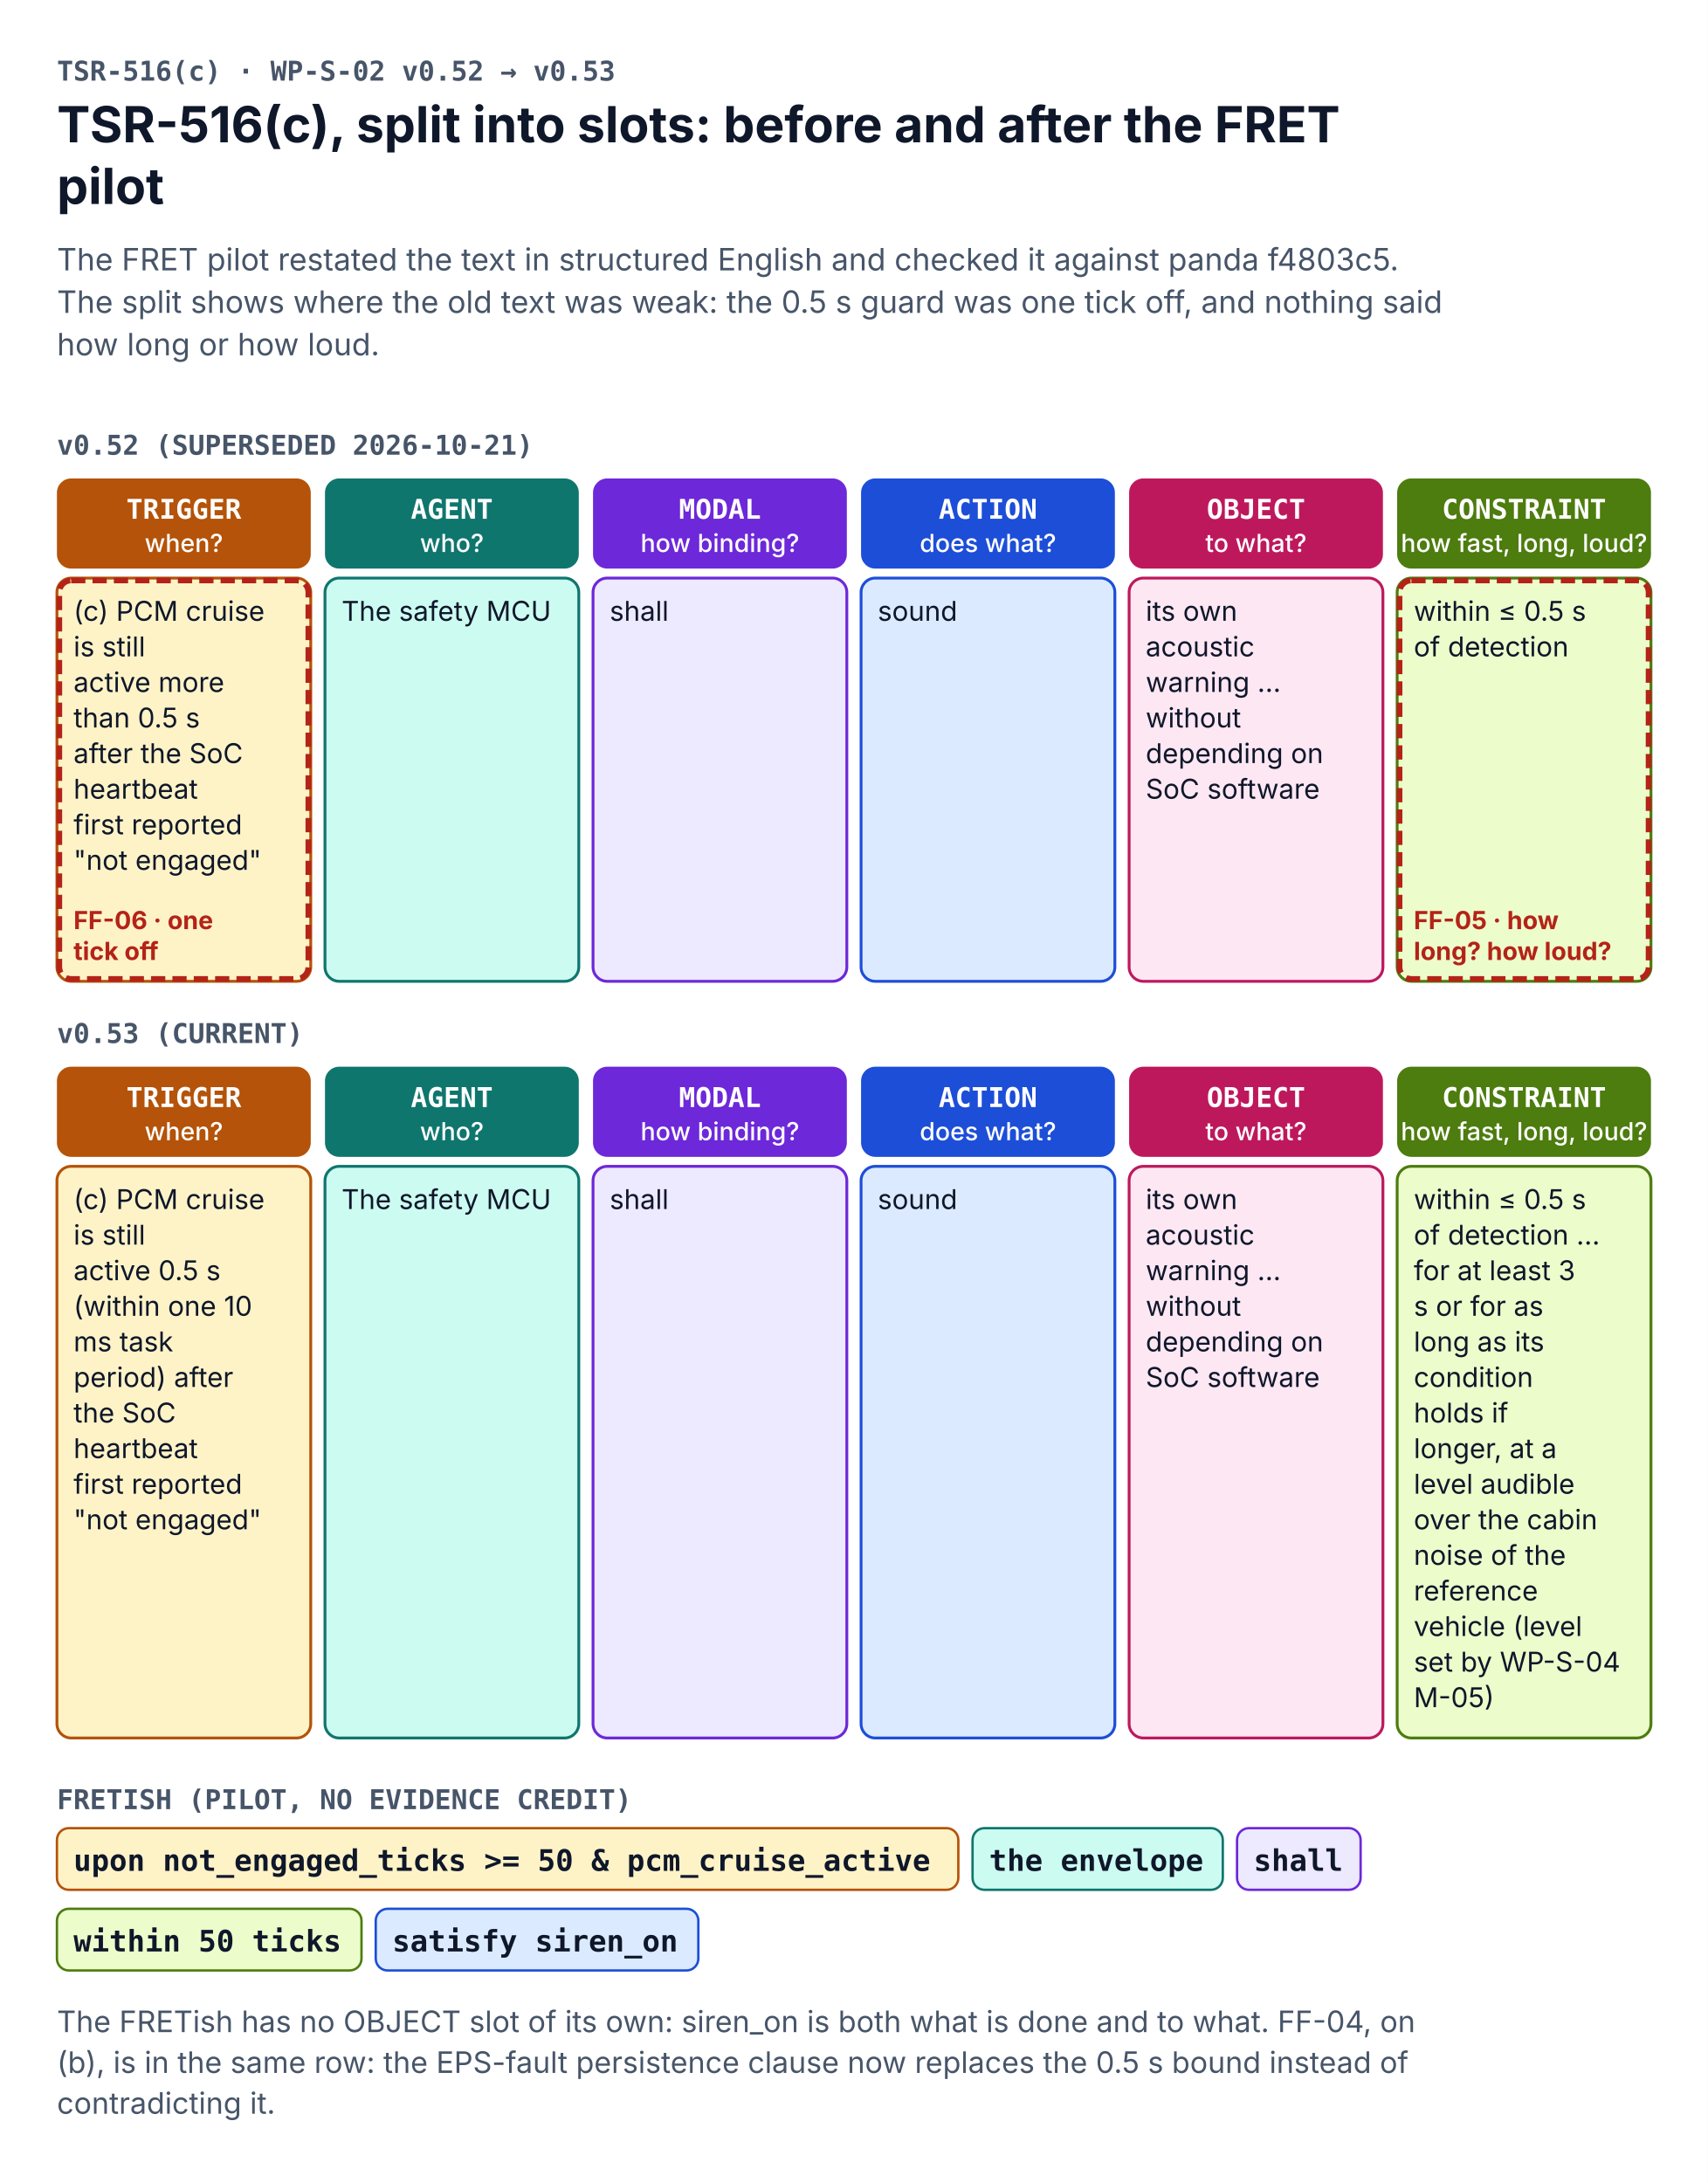
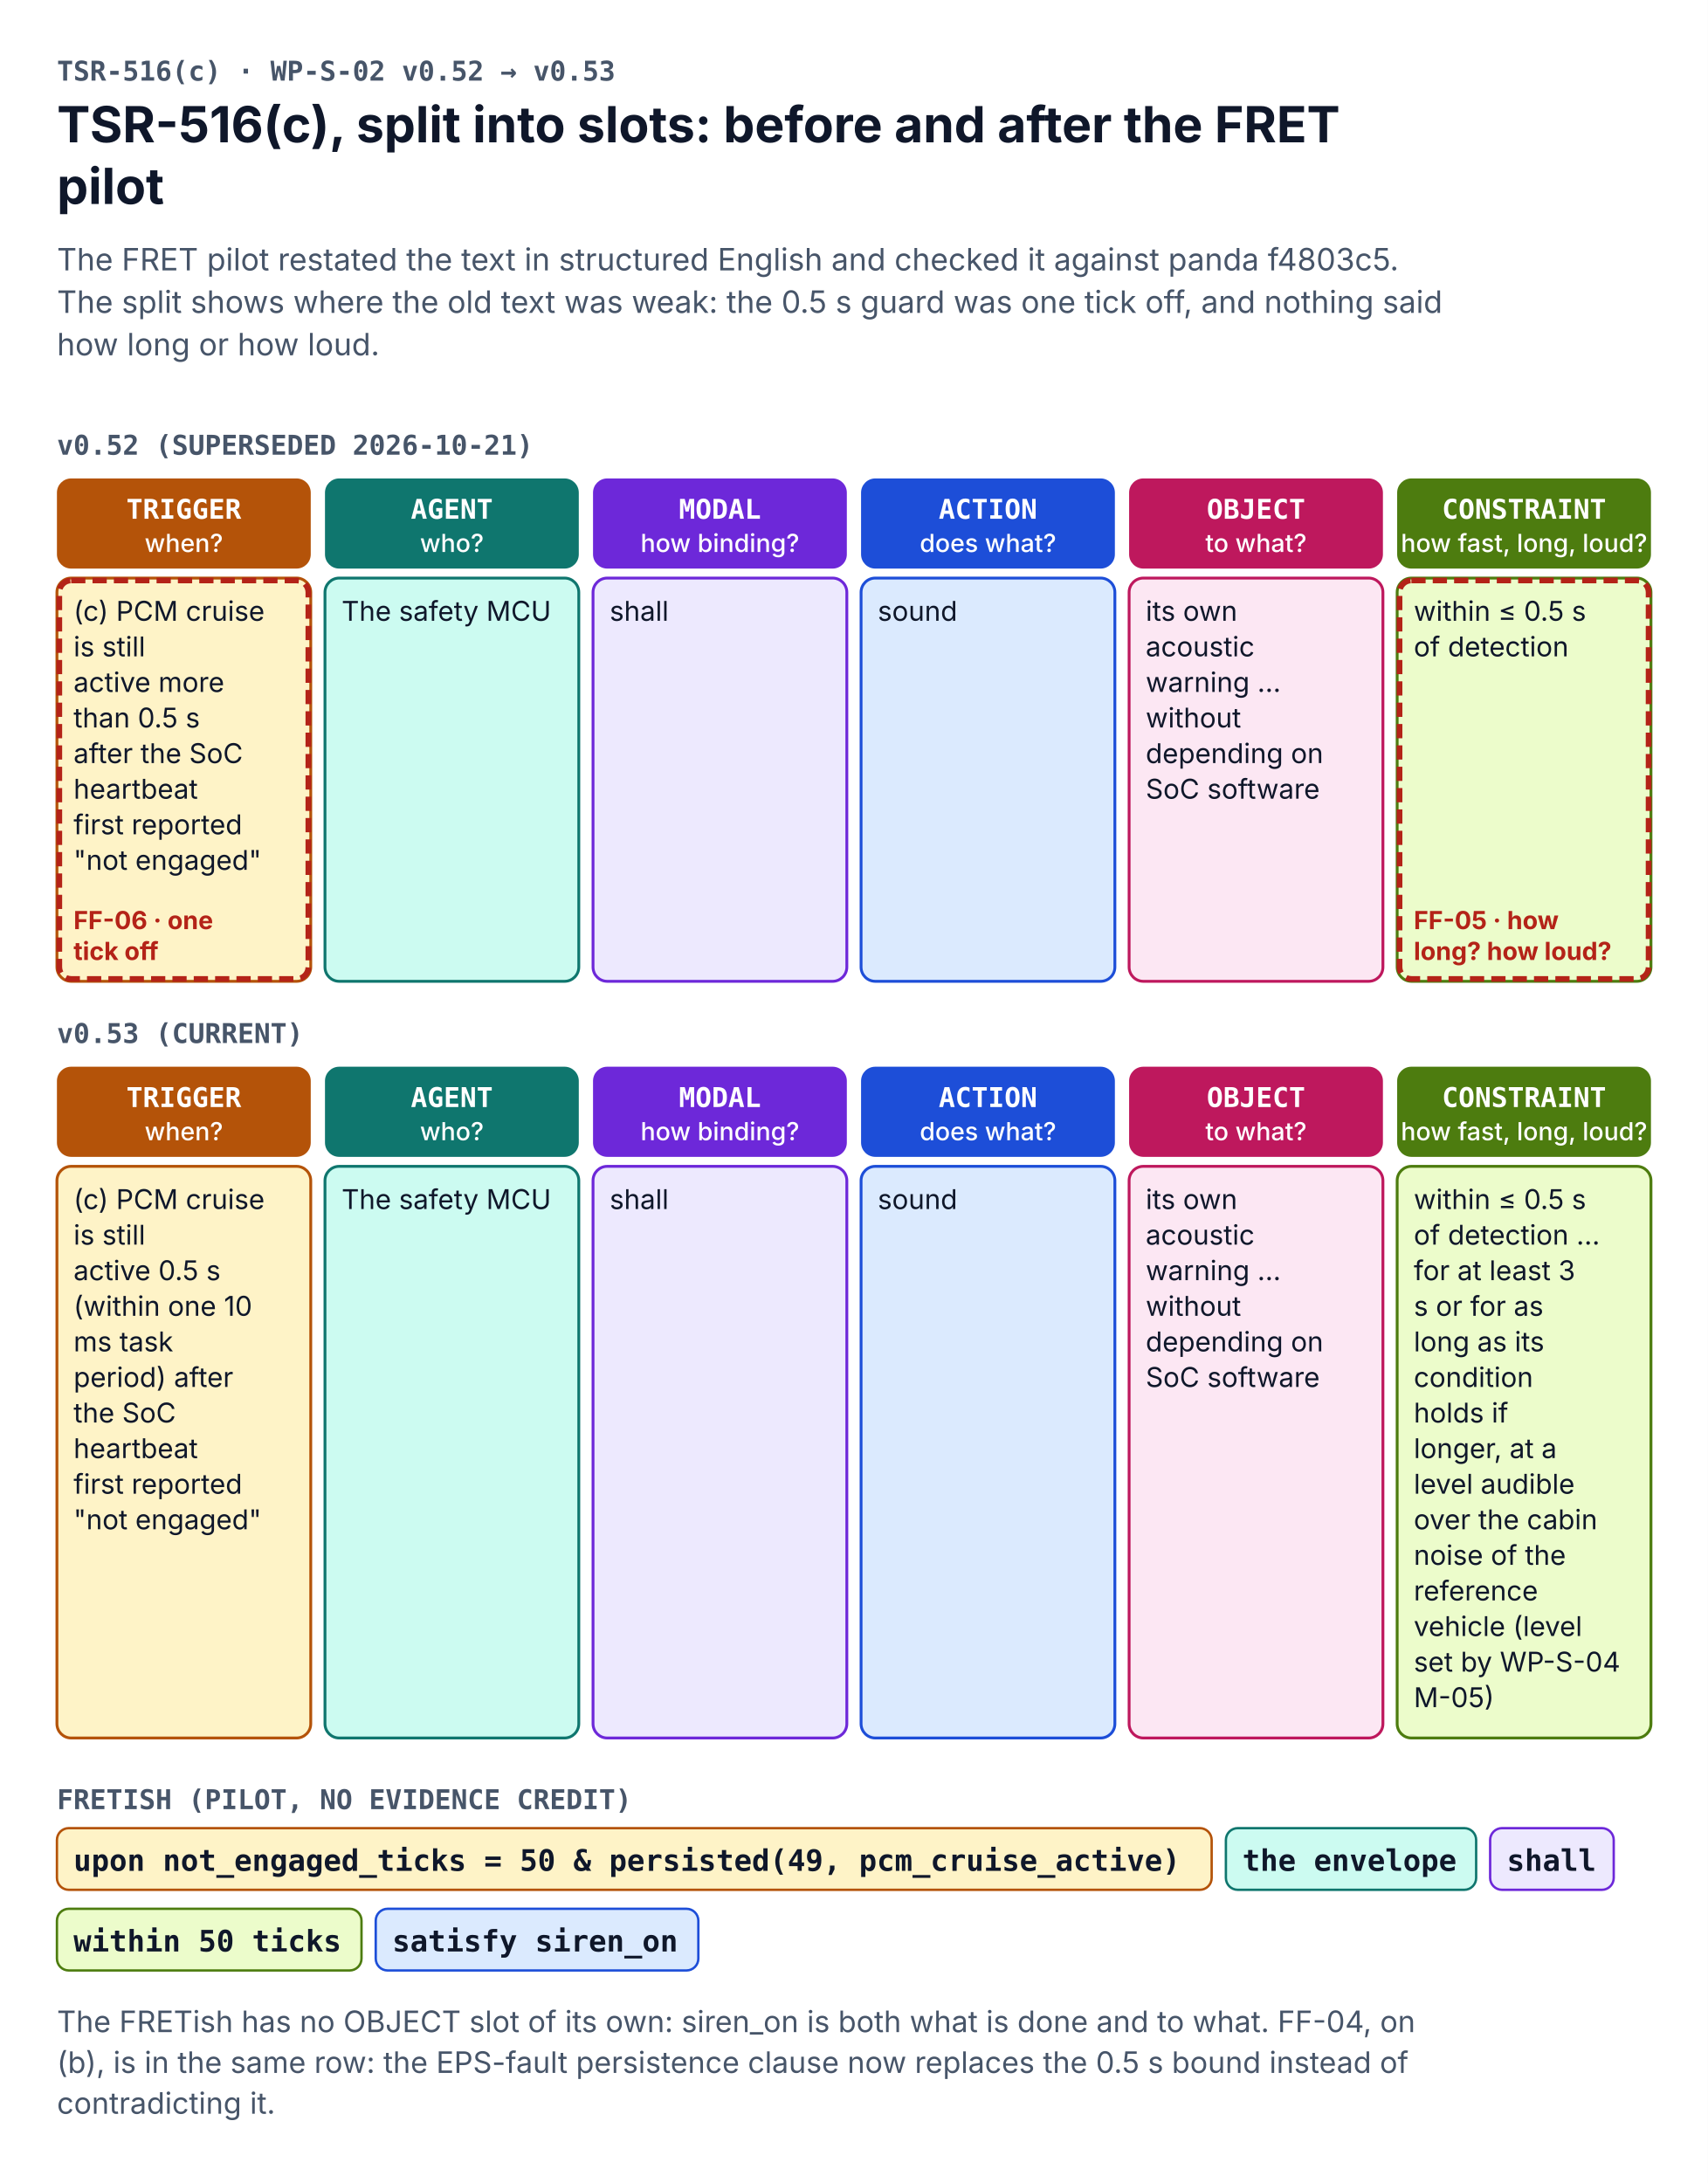
<svg xmlns="http://www.w3.org/2000/svg" width="720" height="920.3" viewBox="0 0 720 920.3" font-family="Inter, 'Segoe UI', Helvetica, Arial, sans-serif" role="img" aria-labelledby="t d">
  <rect width="720" height="920.3" fill="#FFFFFF" />
  <text x="24" y="34" font-size="11.5" font-weight="700" fill="#475569" font-family="'JetBrains Mono', 'SFMono-Regular', Menlo, Consolas, monospace">TSR-516(c) · WP-S-02 v0.52 → v0.53</text>
  <text x="24" y="60" font-size="21" font-weight="700" fill="#0F172A">TSR-516(c), split into slots: before and after the FRET</text>
  <text x="24" y="86" font-size="21" font-weight="700" fill="#0F172A">pilot</text>
  <text x="24" y="114" font-size="13" font-weight="400" fill="#475569">The FRET pilot restated the text in structured English and checked it against panda f4803c5.</text>
  <text x="24" y="131.9" font-size="13" font-weight="400" fill="#475569">The split shows where the old text was weak: the 0.5 s guard was one tick off, and nothing said</text>
  <text x="24" y="149.8" font-size="13" font-weight="400" fill="#475569">how long or how loud.</text>
  <text x="24" y="191.7" font-size="11.5" font-weight="700" fill="#475569" font-family="'JetBrains Mono', 'SFMono-Regular', Menlo, Consolas, monospace">v0.52 (SUPERSEDED 2026-10-21)</text>
  <g>
    <rect x="24.0" y="201.7" width="107.0" height="38" rx="6" fill="#B45309" />
    <text x="77.5" y="218.7" font-size="11.5" font-weight="700" fill="#FFFFFF" text-anchor="middle" font-family="'JetBrains Mono', 'SFMono-Regular', Menlo, Consolas, monospace">TRIGGER</text>
    <text x="77.5" y="232.7" font-size="10.5" font-weight="500" fill="#FFFFFF" text-anchor="middle">when?</text>
    <rect x="24.0" y="243.7" width="107.0" height="170.0" rx="6" fill="#FEF3C7" stroke="#B45309" stroke-width="1.2" />
    <text x="31" y="261.7" font-size="11.5" font-weight="400" fill="#0F172A">(c) PCM cruise</text>
    <text x="31" y="276.7" font-size="11.5" font-weight="400" fill="#0F172A">is still</text>
    <text x="31" y="291.7" font-size="11.5" font-weight="400" fill="#0F172A">active more</text>
    <text x="31" y="306.7" font-size="11.5" font-weight="400" fill="#0F172A">than 0.5 s</text>
    <text x="31" y="321.7" font-size="11.5" font-weight="400" fill="#0F172A">after the SoC</text>
    <text x="31" y="336.7" font-size="11.5" font-weight="400" fill="#0F172A">heartbeat</text>
    <text x="31" y="351.7" font-size="11.5" font-weight="400" fill="#0F172A">first reported</text>
    <text x="31" y="366.7" font-size="11.5" font-weight="400" fill="#0F172A">"not engaged"</text>
  </g>
  <rect x="25.0" y="244.7" width="105.0" height="168.0" rx="5" fill="none" stroke="#B42318" stroke-width="2.4" stroke-dasharray="6 3" />
  <text x="31" y="404.7" font-size="10.5" font-weight="700" fill="#B42318">tick off</text>
  <text x="31" y="391.7" font-size="10.5" font-weight="700" fill="#B42318">FF-06 · one</text>
  <g>
    <rect x="137.0" y="201.7" width="107.0" height="38" rx="6" fill="#0F766E" />
    <text x="190.5" y="218.7" font-size="11.5" font-weight="700" fill="#FFFFFF" text-anchor="middle" font-family="'JetBrains Mono', 'SFMono-Regular', Menlo, Consolas, monospace">AGENT</text>
    <text x="190.5" y="232.7" font-size="10.5" font-weight="500" fill="#FFFFFF" text-anchor="middle">who?</text>
    <rect x="137.0" y="243.7" width="107.0" height="170.0" rx="6" fill="#CCFBF1" stroke="#0F766E" stroke-width="1.2" />
    <text x="144" y="261.7" font-size="11.5" font-weight="400" fill="#0F172A">The safety MCU</text>
  </g>
  <g>
    <rect x="250.0" y="201.7" width="107.0" height="38" rx="6" fill="#6D28D9" />
    <text x="303.5" y="218.7" font-size="11.5" font-weight="700" fill="#FFFFFF" text-anchor="middle" font-family="'JetBrains Mono', 'SFMono-Regular', Menlo, Consolas, monospace">MODAL</text>
    <text x="303.5" y="232.7" font-size="10.5" font-weight="500" fill="#FFFFFF" text-anchor="middle">how binding?</text>
    <rect x="250.0" y="243.7" width="107.0" height="170.0" rx="6" fill="#EDE9FE" stroke="#6D28D9" stroke-width="1.2" />
    <text x="257" y="261.7" font-size="11.5" font-weight="400" fill="#0F172A">shall</text>
  </g>
  <g>
    <rect x="363.0" y="201.7" width="107.0" height="38" rx="6" fill="#1D4ED8" />
    <text x="416.5" y="218.7" font-size="11.5" font-weight="700" fill="#FFFFFF" text-anchor="middle" font-family="'JetBrains Mono', 'SFMono-Regular', Menlo, Consolas, monospace">ACTION</text>
    <text x="416.5" y="232.7" font-size="10.5" font-weight="500" fill="#FFFFFF" text-anchor="middle">does what?</text>
    <rect x="363.0" y="243.7" width="107.0" height="170.0" rx="6" fill="#DBEAFE" stroke="#1D4ED8" stroke-width="1.2" />
    <text x="370" y="261.7" font-size="11.5" font-weight="400" fill="#0F172A">sound</text>
  </g>
  <g>
    <rect x="476.0" y="201.7" width="107.0" height="38" rx="6" fill="#BE185D" />
    <text x="529.5" y="218.7" font-size="11.5" font-weight="700" fill="#FFFFFF" text-anchor="middle" font-family="'JetBrains Mono', 'SFMono-Regular', Menlo, Consolas, monospace">OBJECT</text>
    <text x="529.5" y="232.7" font-size="10.5" font-weight="500" fill="#FFFFFF" text-anchor="middle">to what?</text>
    <rect x="476.0" y="243.7" width="107.0" height="170.0" rx="6" fill="#FCE7F3" stroke="#BE185D" stroke-width="1.2" />
    <text x="483" y="261.7" font-size="11.5" font-weight="400" fill="#0F172A">its own</text>
    <text x="483" y="276.7" font-size="11.5" font-weight="400" fill="#0F172A">acoustic</text>
    <text x="483" y="291.7" font-size="11.5" font-weight="400" fill="#0F172A">warning …</text>
    <text x="483" y="306.7" font-size="11.5" font-weight="400" fill="#0F172A">without</text>
    <text x="483" y="321.7" font-size="11.5" font-weight="400" fill="#0F172A">depending on</text>
    <text x="483" y="336.7" font-size="11.5" font-weight="400" fill="#0F172A">SoC software</text>
  </g>
  <g>
    <rect x="589.0" y="201.7" width="107.0" height="38" rx="6" fill="#4D7C0F" />
    <text x="642.5" y="218.7" font-size="11.5" font-weight="700" fill="#FFFFFF" text-anchor="middle" font-family="'JetBrains Mono', 'SFMono-Regular', Menlo, Consolas, monospace">CONSTRAINT</text>
    <text x="642.5" y="232.7" font-size="10.5" font-weight="500" fill="#FFFFFF" text-anchor="middle">how fast, long, loud?</text>
    <rect x="589.0" y="243.7" width="107.0" height="170.0" rx="6" fill="#ECFCCB" stroke="#4D7C0F" stroke-width="1.2" />
    <text x="596" y="261.7" font-size="11.5" font-weight="400" fill="#0F172A">within ≤ 0.5 s</text>
    <text x="596" y="276.7" font-size="11.5" font-weight="400" fill="#0F172A">of detection</text>
  </g>
  <rect x="590.0" y="244.7" width="105.0" height="168.0" rx="5" fill="none" stroke="#B42318" stroke-width="2.4" stroke-dasharray="6 3" />
  <text x="596" y="404.7" font-size="10.5" font-weight="700" fill="#B42318">long? how loud?</text>
  <text x="596" y="391.7" font-size="10.5" font-weight="700" fill="#B42318">FF-05 · how</text>
  <text x="24" y="439.7" font-size="11.5" font-weight="700" fill="#475569" font-family="'JetBrains Mono', 'SFMono-Regular', Menlo, Consolas, monospace">v0.53 (CURRENT)</text>
  <g>
    <rect x="24.0" y="449.7" width="107.0" height="38" rx="6" fill="#B45309" />
    <text x="77.5" y="466.7" font-size="11.5" font-weight="700" fill="#FFFFFF" text-anchor="middle" font-family="'JetBrains Mono', 'SFMono-Regular', Menlo, Consolas, monospace">TRIGGER</text>
    <text x="77.5" y="480.7" font-size="10.5" font-weight="500" fill="#FFFFFF" text-anchor="middle">when?</text>
    <rect x="24.0" y="491.7" width="107.0" height="241.0" rx="6" fill="#FEF3C7" stroke="#B45309" stroke-width="1.2" />
    <text x="31" y="509.7" font-size="11.5" font-weight="400" fill="#0F172A">(c) PCM cruise</text>
    <text x="31" y="524.7" font-size="11.5" font-weight="400" fill="#0F172A">is still</text>
    <text x="31" y="539.7" font-size="11.5" font-weight="400" fill="#0F172A">active 0.5 s</text>
    <text x="31" y="554.7" font-size="11.5" font-weight="400" fill="#0F172A">(within one 10</text>
    <text x="31" y="569.7" font-size="11.5" font-weight="400" fill="#0F172A">ms task</text>
    <text x="31" y="584.7" font-size="11.5" font-weight="400" fill="#0F172A">period) after</text>
    <text x="31" y="599.7" font-size="11.5" font-weight="400" fill="#0F172A">the SoC</text>
    <text x="31" y="614.7" font-size="11.5" font-weight="400" fill="#0F172A">heartbeat</text>
    <text x="31" y="629.7" font-size="11.5" font-weight="400" fill="#0F172A">first reported</text>
    <text x="31" y="644.7" font-size="11.5" font-weight="400" fill="#0F172A">"not engaged"</text>
  </g>
  <g>
    <rect x="137.0" y="449.7" width="107.0" height="38" rx="6" fill="#0F766E" />
    <text x="190.5" y="466.7" font-size="11.5" font-weight="700" fill="#FFFFFF" text-anchor="middle" font-family="'JetBrains Mono', 'SFMono-Regular', Menlo, Consolas, monospace">AGENT</text>
    <text x="190.5" y="480.7" font-size="10.5" font-weight="500" fill="#FFFFFF" text-anchor="middle">who?</text>
    <rect x="137.0" y="491.7" width="107.0" height="241.0" rx="6" fill="#CCFBF1" stroke="#0F766E" stroke-width="1.2" />
    <text x="144" y="509.7" font-size="11.5" font-weight="400" fill="#0F172A">The safety MCU</text>
  </g>
  <g>
    <rect x="250.0" y="449.7" width="107.0" height="38" rx="6" fill="#6D28D9" />
    <text x="303.5" y="466.7" font-size="11.5" font-weight="700" fill="#FFFFFF" text-anchor="middle" font-family="'JetBrains Mono', 'SFMono-Regular', Menlo, Consolas, monospace">MODAL</text>
    <text x="303.5" y="480.7" font-size="10.5" font-weight="500" fill="#FFFFFF" text-anchor="middle">how binding?</text>
    <rect x="250.0" y="491.7" width="107.0" height="241.0" rx="6" fill="#EDE9FE" stroke="#6D28D9" stroke-width="1.2" />
    <text x="257" y="509.7" font-size="11.5" font-weight="400" fill="#0F172A">shall</text>
  </g>
  <g>
    <rect x="363.0" y="449.7" width="107.0" height="38" rx="6" fill="#1D4ED8" />
    <text x="416.5" y="466.7" font-size="11.5" font-weight="700" fill="#FFFFFF" text-anchor="middle" font-family="'JetBrains Mono', 'SFMono-Regular', Menlo, Consolas, monospace">ACTION</text>
    <text x="416.5" y="480.7" font-size="10.5" font-weight="500" fill="#FFFFFF" text-anchor="middle">does what?</text>
    <rect x="363.0" y="491.7" width="107.0" height="241.0" rx="6" fill="#DBEAFE" stroke="#1D4ED8" stroke-width="1.2" />
    <text x="370" y="509.7" font-size="11.5" font-weight="400" fill="#0F172A">sound</text>
  </g>
  <g>
    <rect x="476.0" y="449.7" width="107.0" height="38" rx="6" fill="#BE185D" />
    <text x="529.5" y="466.7" font-size="11.5" font-weight="700" fill="#FFFFFF" text-anchor="middle" font-family="'JetBrains Mono', 'SFMono-Regular', Menlo, Consolas, monospace">OBJECT</text>
    <text x="529.5" y="480.7" font-size="10.5" font-weight="500" fill="#FFFFFF" text-anchor="middle">to what?</text>
    <rect x="476.0" y="491.7" width="107.0" height="241.0" rx="6" fill="#FCE7F3" stroke="#BE185D" stroke-width="1.2" />
    <text x="483" y="509.7" font-size="11.5" font-weight="400" fill="#0F172A">its own</text>
    <text x="483" y="524.7" font-size="11.5" font-weight="400" fill="#0F172A">acoustic</text>
    <text x="483" y="539.7" font-size="11.5" font-weight="400" fill="#0F172A">warning …</text>
    <text x="483" y="554.7" font-size="11.5" font-weight="400" fill="#0F172A">without</text>
    <text x="483" y="569.7" font-size="11.5" font-weight="400" fill="#0F172A">depending on</text>
    <text x="483" y="584.7" font-size="11.5" font-weight="400" fill="#0F172A">SoC software</text>
  </g>
  <g>
    <rect x="589.0" y="449.7" width="107.0" height="38" rx="6" fill="#4D7C0F" />
    <text x="642.5" y="466.7" font-size="11.5" font-weight="700" fill="#FFFFFF" text-anchor="middle" font-family="'JetBrains Mono', 'SFMono-Regular', Menlo, Consolas, monospace">CONSTRAINT</text>
    <text x="642.5" y="480.7" font-size="10.5" font-weight="500" fill="#FFFFFF" text-anchor="middle">how fast, long, loud?</text>
    <rect x="589.0" y="491.7" width="107.0" height="241.0" rx="6" fill="#ECFCCB" stroke="#4D7C0F" stroke-width="1.2" />
    <text x="596" y="509.7" font-size="11.5" font-weight="400" fill="#0F172A">within ≤ 0.5 s</text>
    <text x="596" y="524.7" font-size="11.5" font-weight="400" fill="#0F172A">of detection …</text>
    <text x="596" y="539.7" font-size="11.5" font-weight="400" fill="#0F172A">for at least 3</text>
    <text x="596" y="554.7" font-size="11.5" font-weight="400" fill="#0F172A">s or for as</text>
    <text x="596" y="569.7" font-size="11.5" font-weight="400" fill="#0F172A">long as its</text>
    <text x="596" y="584.7" font-size="11.5" font-weight="400" fill="#0F172A">condition</text>
    <text x="596" y="599.7" font-size="11.5" font-weight="400" fill="#0F172A">holds if</text>
    <text x="596" y="614.7" font-size="11.5" font-weight="400" fill="#0F172A">longer, at a</text>
    <text x="596" y="629.7" font-size="11.5" font-weight="400" fill="#0F172A">level audible</text>
    <text x="596" y="644.7" font-size="11.5" font-weight="400" fill="#0F172A">over the cabin</text>
    <text x="596" y="659.7" font-size="11.5" font-weight="400" fill="#0F172A">noise of the</text>
    <text x="596" y="674.7" font-size="11.5" font-weight="400" fill="#0F172A">reference</text>
    <text x="596" y="689.7" font-size="11.5" font-weight="400" fill="#0F172A">vehicle (level</text>
    <text x="596" y="704.7" font-size="11.5" font-weight="400" fill="#0F172A">set by WP-S-04</text>
    <text x="596" y="719.7" font-size="11.5" font-weight="400" fill="#0F172A">M-05)</text>
  </g>
  <text x="24" y="762.7" font-size="11.5" font-weight="700" fill="#475569" font-family="'JetBrains Mono', 'SFMono-Regular', Menlo, Consolas, monospace">FRETISH (PILOT, NO EVIDENCE CREDIT)</text>
-   <rect x="24.0" y="770.7" width="380.0" height="26" rx="5" fill="#FEF3C7" stroke="#B45309" />
-   <text x="31" y="788.7" font-size="12.5" font-weight="600" fill="#0F172A" font-family="'JetBrains Mono', 'SFMono-Regular', Menlo, Consolas, monospace">upon not_engaged_ticks &gt;= 50 &amp; pcm_cruise_active</text>
-   <rect x="410.0" y="770.7" width="105.5" height="26" rx="5" fill="#CCFBF1" stroke="#0F766E" />
-   <text x="417" y="788.7" font-size="12.5" font-weight="600" fill="#0F172A" font-family="'JetBrains Mono', 'SFMono-Regular', Menlo, Consolas, monospace">the envelope</text>
-   <rect x="521.5" y="770.7" width="52.1" height="26" rx="5" fill="#EDE9FE" stroke="#6D28D9" />
-   <text x="528.5" y="788.7" font-size="12.5" font-weight="600" fill="#0F172A" font-family="'JetBrains Mono', 'SFMono-Regular', Menlo, Consolas, monospace">shall</text>
+   <rect x="24.0" y="770.7" width="486.8" height="26" rx="5" fill="#FEF3C7" stroke="#B45309" />
+   <text x="31" y="788.7" font-size="12.5" font-weight="600" fill="#0F172A" font-family="'JetBrains Mono', 'SFMono-Regular', Menlo, Consolas, monospace">upon not_engaged_ticks = 50 &amp; persisted(49, pcm_cruise_active)</text>
+   <rect x="516.8" y="770.7" width="105.5" height="26" rx="5" fill="#CCFBF1" stroke="#0F766E" />
+   <text x="523.75" y="788.7" font-size="12.5" font-weight="600" fill="#0F172A" font-family="'JetBrains Mono', 'SFMono-Regular', Menlo, Consolas, monospace">the envelope</text>
+   <rect x="628.2" y="770.7" width="52.1" height="26" rx="5" fill="#EDE9FE" stroke="#6D28D9" />
+   <text x="635.25" y="788.7" font-size="12.5" font-weight="600" fill="#0F172A" font-family="'JetBrains Mono', 'SFMono-Regular', Menlo, Consolas, monospace">shall</text>
  <rect x="24.0" y="804.7" width="128.4" height="26" rx="5" fill="#ECFCCB" stroke="#4D7C0F" />
  <text x="31" y="822.7" font-size="12.5" font-weight="600" fill="#0F172A" font-family="'JetBrains Mono', 'SFMono-Regular', Menlo, Consolas, monospace">within 50 ticks</text>
  <rect x="158.4" y="804.7" width="136.0" height="26" rx="5" fill="#DBEAFE" stroke="#1D4ED8" />
  <text x="165.375" y="822.7" font-size="12.5" font-weight="600" fill="#0F172A" font-family="'JetBrains Mono', 'SFMono-Regular', Menlo, Consolas, monospace">satisfy siren_on</text>
  <text x="24" y="856.7" font-size="12.5" font-weight="400" fill="#475569">The FRETish has no OBJECT slot of its own: siren_on is both what is done and to what. FF-04, on</text>
  <text x="24" y="873.9" font-size="12.5" font-weight="400" fill="#475569">(b), is in the same row: the EPS-fault persistence clause now replaces the 0.5 s bound instead of</text>
  <text x="24" y="891.1" font-size="12.5" font-weight="400" fill="#475569">contradicting it.</text>
</svg>
